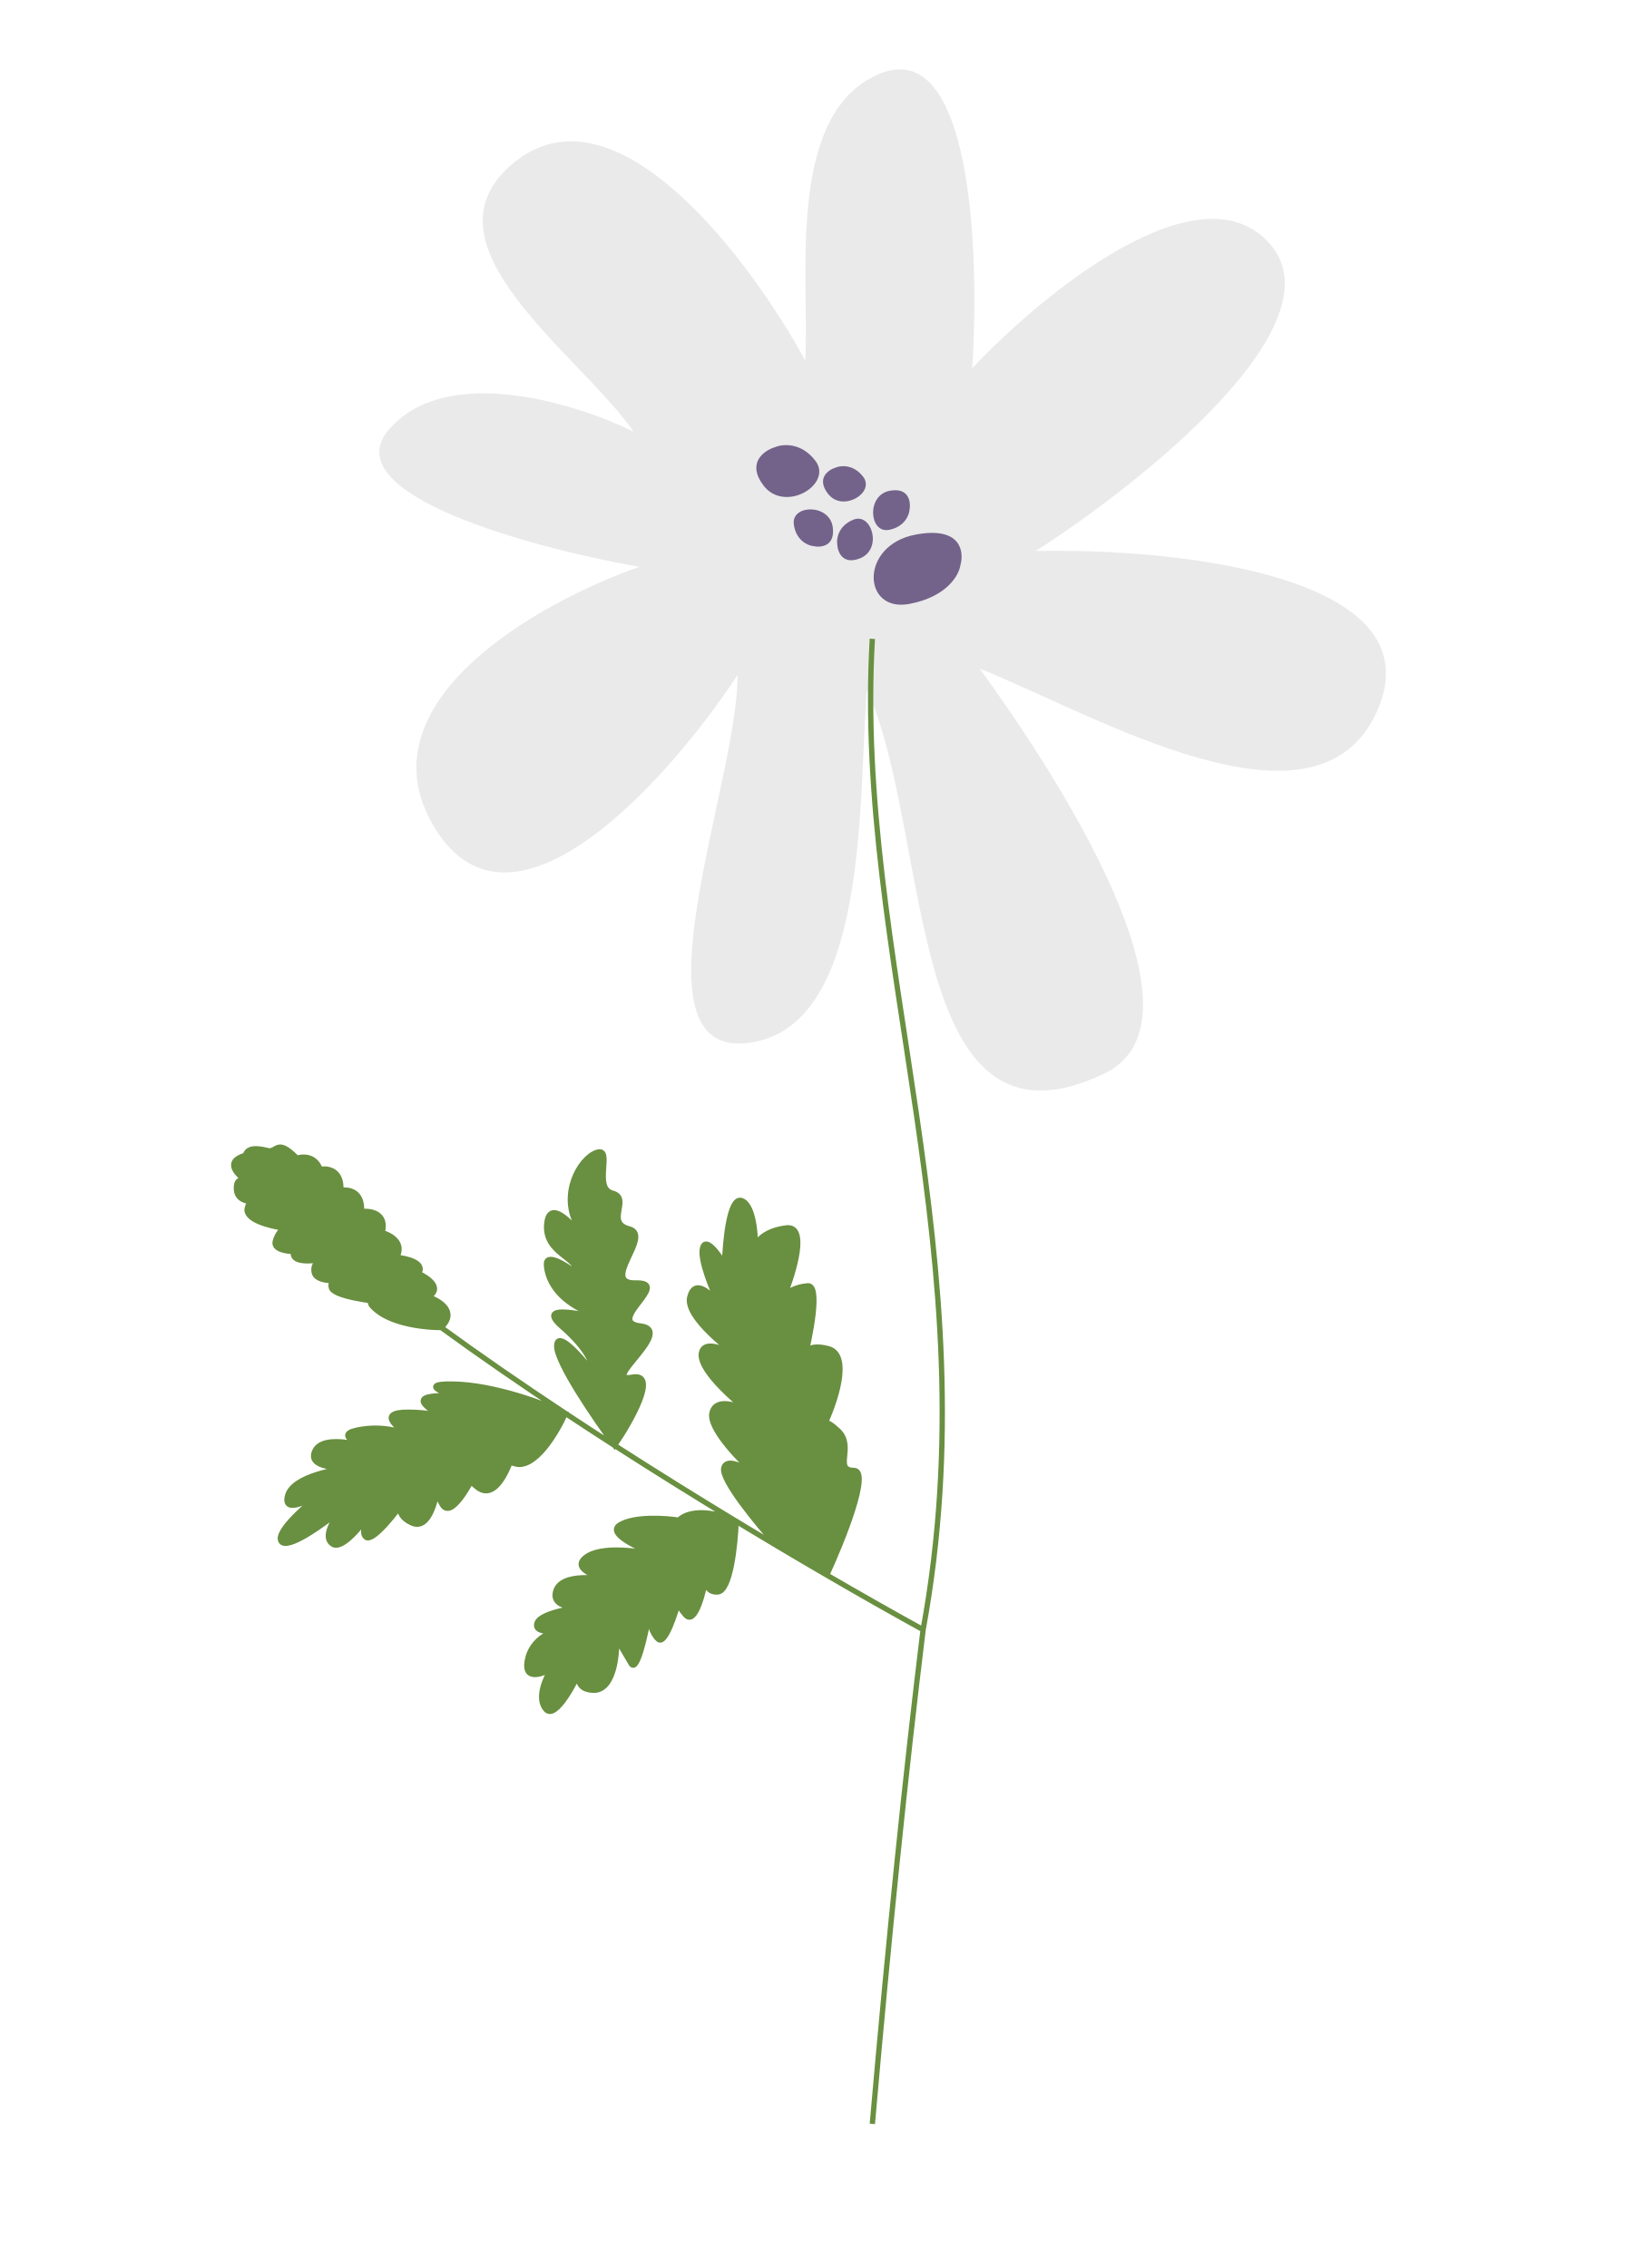
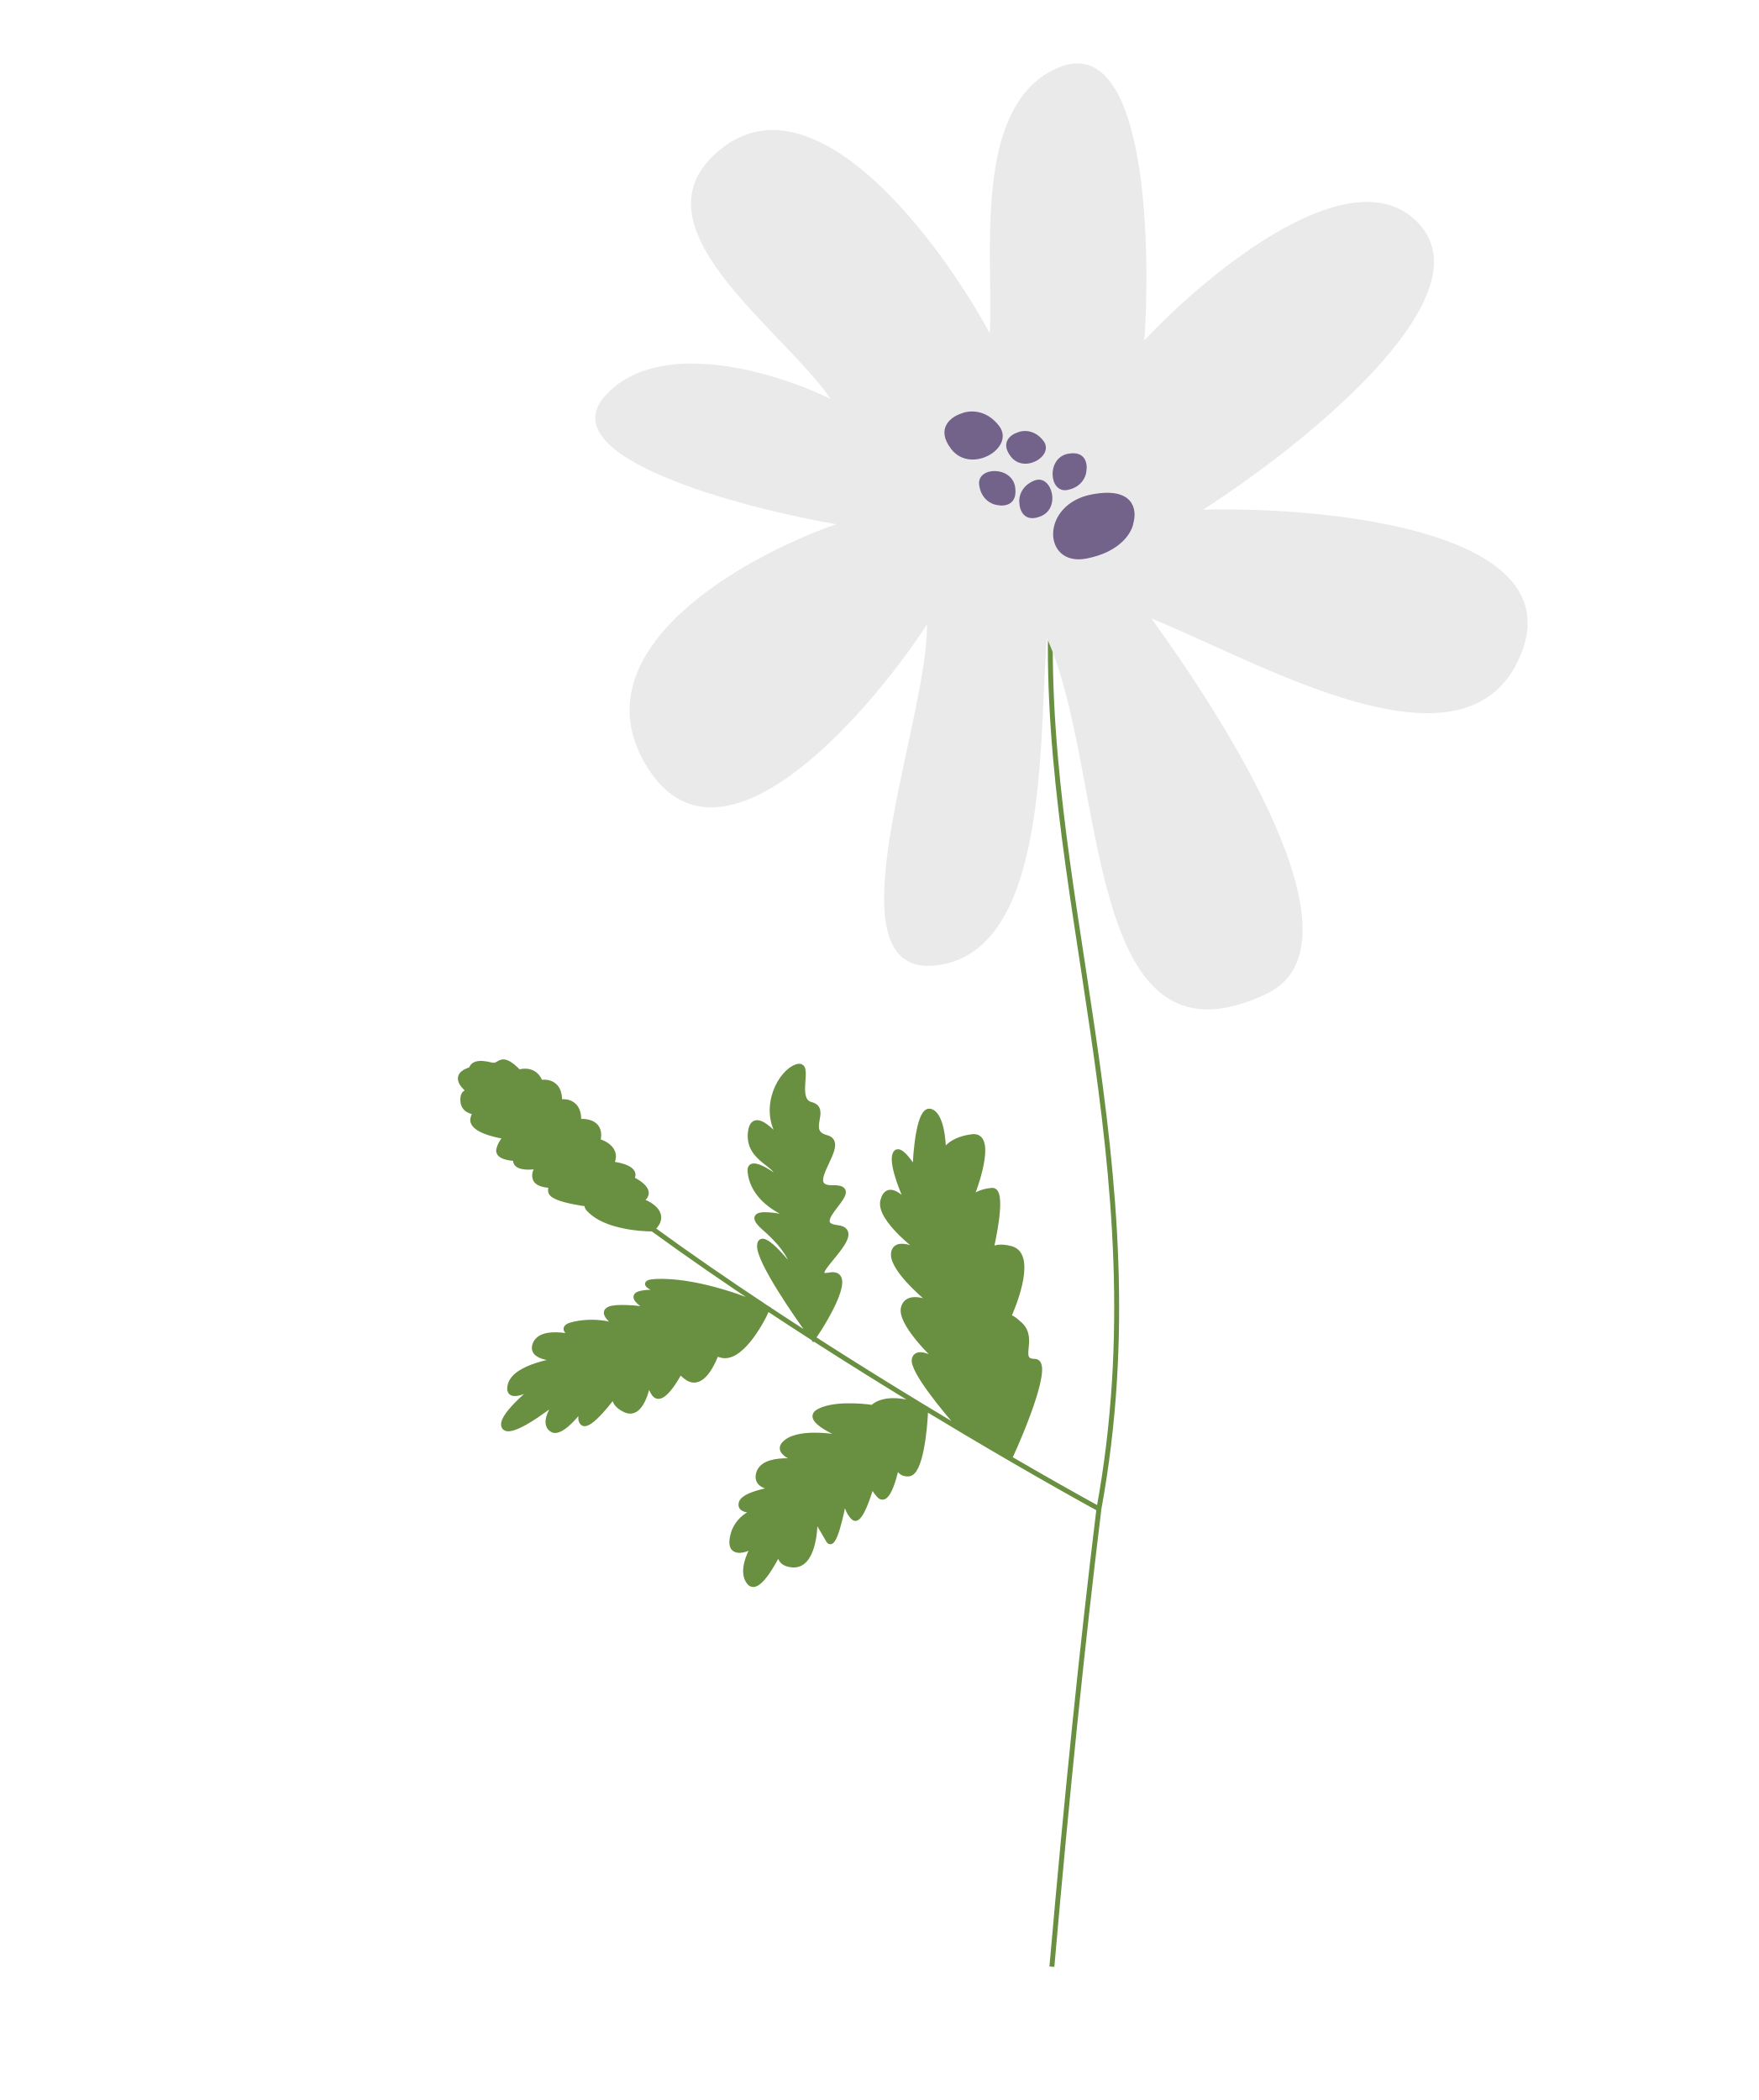
- <svg xmlns="http://www.w3.org/2000/svg" width="616" height="855" viewBox="0 0 616 855" fill="none">
-   <path d="M331.02 28.036C366.298 12.623 369.337 95.476 366.446 138.83C392.968 110.622 452.567 61.786 478.794 92.103C505.021 122.42 430.766 181.829 390.36 207.744C442.726 206.5 541.781 216.818 519.08 268.04C496.38 319.263 412.947 269.567 369.301 252.053C398.982 292.977 458.303 384.63 416.24 404.727C340.454 440.937 351.561 314.089 326.757 260.02C323.424 301.01 327.881 387.513 281.97 393.175C236.059 398.837 278.225 294.796 278.013 254.47C252.301 293.534 193.526 359.83 164.111 312.496C134.697 265.161 203.128 226.904 241.019 213.692C200.547 206.593 125.055 186.235 146.863 161.601C168.671 136.967 217.251 152.09 238.815 162.731C218.659 133.478 155.786 91.675 194.081 61.018C232.375 30.361 282.997 98.189 303.52 135.934C305.3 106.244 295.742 43.449 331.02 28.036Z" fill="#EAEAEA" />
-   <path d="M345.167 201.529C362.184 198.342 363.482 207.885 362.004 213.054C361.486 216.821 356.905 225.018 342.723 227.674C324.997 230.993 323.895 205.512 345.167 201.529Z" fill="#73628A" />
-   <path d="M335.391 185.012C342.526 183.676 343.34 189.116 342.855 192.002C342.738 194.121 341.02 198.637 335.073 199.75C327.641 201.142 326.471 186.683 335.391 185.012Z" fill="#73628A" />
-   <path d="M324.31 210.422C317.596 213.184 315.692 208.024 315.579 205.099C315.261 203.001 316.024 198.23 321.619 195.928C328.612 193.051 332.702 206.97 324.31 210.422Z" fill="#73628A" />
-   <path d="M312.057 186.092C307.661 180.315 312.157 177.147 314.954 176.285C316.9 175.438 321.707 174.948 325.37 179.762C329.95 185.779 317.553 193.313 312.057 186.092Z" fill="#73628A" />
-   <path d="M287.781 183.018C281.32 174.527 287.928 169.871 292.039 168.604C294.899 167.359 301.963 166.638 307.348 173.713C314.079 182.558 295.858 193.631 287.781 183.018Z" fill="#73628A" />
-   <path d="M313.901 198.829C314.801 206.033 309.323 206.514 306.471 205.855C304.363 205.61 299.96 203.62 299.21 197.617C298.272 190.113 312.776 189.825 313.901 198.829Z" fill="#73628A" />
-   <path d="M100.839 433.737C94.746 432.152 92.97 433.662 92.49 435.509C84.206 437.945 89.453 443.035 93.417 445.485C91.664 444.502 88.824 443.949 89.127 448.439C89.341 451.61 91.861 452.703 94.353 452.912C93.921 453.45 93.53 454.256 93.227 455.421C92.074 459.854 101.957 462.293 107.042 462.959C106.267 463.414 104.523 465.064 103.754 468.02C102.985 470.975 108.039 471.763 110.662 471.788C109.509 476.221 117.57 475.557 121.744 474.671C120.353 474.966 117.747 476.392 118.456 479.732C118.947 482.044 122.442 482.743 125.674 482.811C124.989 483.238 124.601 484.018 124.884 485.348C125.404 487.798 133.273 489.47 140.228 490.397C139.147 490.778 139.336 491.861 142.302 494.198C148.848 499.356 161.038 500.51 166.314 500.443C181.111 511.225 196.962 522.134 213.11 532.817C205.496 529.236 186.34 522.013 170.628 521.767C159.465 521.593 164.795 524.34 172.562 526.951C168.792 526.207 164.744 525.877 161.469 526.654C156.973 527.721 161.08 530.937 166.421 533.85C163.292 533.033 159.212 532.427 154.064 532.378C142.062 532.264 149.083 538.017 154.742 541.312C151.356 539.545 143.737 537.188 134.557 539.137C128.39 540.446 131.353 542.785 136.477 544.893C128.957 543.05 120.926 542.462 118.745 546.856C115.749 552.894 125.831 553.652 132.791 553.206C124.287 554.07 110.166 557.093 108.4 563.886C106.478 571.274 117.18 565.512 122.771 561.707C116.244 566.583 103.736 577.266 105.923 580.99C108.11 584.714 122.03 574.662 128.718 569.17C125.91 572.384 121.306 579.469 125.355 582.1C128.717 584.285 135.361 576.53 139.747 570.277C137.728 573.704 136.037 577.832 137.878 579.441C139.976 581.274 146.413 573.823 151.006 567.687C150.405 569.747 151.092 572.125 155.057 574.049C160.52 576.701 163.433 569.17 164.701 562.362C164.999 563.746 165.61 565.369 166.695 567.216C169.223 571.522 174.036 564.939 177.554 558.459C178.131 559.182 178.983 559.982 180.179 560.863C185.469 564.761 189.839 557.671 192.28 551.209C192.841 551.432 193.525 551.653 194.351 551.868C201.739 553.789 209.936 539.968 213.11 532.817C219.264 536.888 225.46 540.925 231.657 544.91C247.137 554.864 262.625 564.491 277.47 573.487C264.721 567.913 257.764 570.904 255.879 573.096C250.828 572.296 239.33 571.516 233.744 574.796C228.158 578.076 241.218 583.97 248.446 586.508C241.674 584.746 226.636 582.412 220.666 587.17C215.974 590.909 222.61 593.859 229.032 595.508C221.252 594.212 210.987 594.053 209.434 600.025C208.254 604.559 212.859 605.894 218.201 605.907C210.823 607.039 203.153 609.008 202.377 611.994C201.647 614.801 205.234 615.199 209.22 614.772C204.955 616.272 200.474 619.309 199.014 624.923C196.708 633.789 203.889 631.45 207.769 629.172C205.576 632.546 202.108 640.321 205.772 644.429C208.859 647.89 214.696 638.263 218.44 630.549C217.59 633.655 218.174 636.89 223.431 637.19C231.204 637.634 232.656 624.471 232.41 617.833L237.877 627.143C240.064 630.867 243.222 616.702 244.528 609.153C244.664 611.16 245.577 615.736 248.148 617.983C250.469 620.011 253.829 610.63 255.638 604.257C255.856 605.309 256.618 606.803 258.419 608.822C261.832 612.648 264.848 601.774 266.172 594.662C265.924 597.186 266.579 600.408 270.537 600.142C275.354 599.817 277.166 582.236 277.47 573.487C282.675 576.641 287.801 579.718 292.82 582.704C299.29 586.553 305.581 590.252 311.634 593.771C317.676 580.652 328.186 554.398 321.891 554.338C314.022 554.263 322.263 545.325 315.927 539.358C313.384 536.963 311.931 536.228 311.148 536.282C315.35 526.972 320.494 510.59 312.143 508.417C307.742 507.273 305.271 507.926 303.97 509.214C306.327 498.893 308.635 484.458 304.498 484.737C299.68 485.061 296.604 487.285 295.668 488.356C299.302 479.441 304.529 461.869 296.372 462.903C288.215 463.937 285.215 467.889 284.735 469.736C284.785 464.49 283.776 453.71 279.343 452.557C274.91 451.404 273.332 468.085 273.097 476.569C270.82 472.69 265.976 466.04 264.823 470.473C263.67 474.906 268.528 486.556 271.101 491.826C268.208 487.787 261.94 481.556 260.019 488.944C258.336 495.411 270.684 506.031 279.446 512.254C273.601 508.564 265.709 504.974 264.45 509.817C262.912 515.727 275.703 527.205 282.291 532.206C278.301 529.853 269.938 526.626 268.4 532.537C266.863 538.447 279.334 551.157 285.761 556.773C281.932 553.805 273.985 548.977 272.831 553.41C271.678 557.843 285.677 574.786 292.82 582.704C287.801 579.718 282.675 576.641 277.47 573.487C262.625 564.491 247.137 554.864 231.657 544.91C238.032 535.564 248.296 517.334 238.35 519.18C225.918 521.487 254.809 501.393 241.399 499.877C227.989 498.361 253.591 483.328 239.701 483.659C225.81 483.99 246.352 465.669 237.117 463.267C227.881 460.865 238.152 451.704 230.764 449.782C223.376 447.86 231.394 432.198 224.892 434.45C218.389 436.703 210.852 450.519 217.685 462.157C224.518 473.794 207.638 447.711 206.122 461.121C204.823 472.615 218.497 474.2 217.055 479.741C213.226 476.773 205.648 472.041 205.973 476.859C206.379 482.88 210.479 489.863 221.081 494.592C231.683 499.322 198.916 488.827 211.771 500.059C222.055 509.044 223.665 514.985 223.184 516.832C218.764 511.081 209.909 501.152 209.849 507.447C209.789 513.742 224.363 535.046 231.657 544.91C225.46 540.925 219.264 536.888 213.11 532.817C196.962 522.134 181.111 511.225 166.314 500.443C172.596 494.489 165.668 490.29 161.419 488.935C167.005 485.655 161.334 481.681 157.8 480.105C160.43 476.056 153.38 474.354 149.525 474.009C152.54 468.482 147.137 465.499 144.059 464.699C145.98 457.31 139.663 456.325 136.265 456.755C136.709 448.983 131.253 448.221 128.47 448.812C128.914 441.039 123.459 440.278 120.676 440.868C118.874 435.667 114.089 435.868 111.921 436.619C104.127 428.676 104.533 434.698 100.839 433.737Z" fill="#698F40" />
-   <path d="M328.812 240.83C321.891 361.07 373.67 474.009 347.95 614.361M328.813 800.671C335.005 729.614 341.305 668.719 347.95 614.361M347.95 614.361C337.48 608.598 325.152 601.631 311.634 593.771M92.49 435.509C92.97 433.662 94.746 432.152 100.839 433.737C104.533 434.698 104.127 428.676 111.921 436.619C114.089 435.868 118.874 435.667 120.676 440.868C123.459 440.278 128.914 441.039 128.47 448.812C131.253 448.221 136.709 448.983 136.265 456.755C139.663 456.325 145.98 457.31 144.059 464.699C147.137 465.499 152.54 468.482 149.525 474.009C153.38 474.354 160.43 476.056 157.8 480.105C161.334 481.681 167.005 485.655 161.419 488.935C165.668 490.29 172.596 494.489 166.314 500.443M92.49 435.509C106.919 454.13 134.123 476.987 166.314 500.443M92.49 435.509C83.948 438.02 89.792 443.353 93.782 445.705C92.095 444.609 88.802 443.621 89.127 448.439C89.451 453.256 95.099 453.279 97.882 452.688C96.811 451.752 94.38 450.988 93.227 455.421C92.074 459.854 101.957 462.293 107.042 462.959C106.267 463.414 104.523 465.064 103.754 468.02C102.985 470.975 108.039 471.764 110.662 471.788C109.509 476.221 117.57 475.557 121.744 474.671C120.353 474.966 117.747 476.392 118.456 479.732C119.165 483.071 126.14 483.045 129.539 482.614C127.691 482.134 124.175 482.008 124.884 485.348C125.593 488.687 139.956 490.583 147.048 491.113C142.739 489.992 135.756 489.039 142.302 494.198C148.848 499.356 161.038 500.511 166.314 500.443M166.314 500.443C181.111 511.225 196.962 522.134 213.11 532.817M311.634 593.771C317.676 580.652 328.186 554.398 321.891 554.338C314.022 554.263 322.263 545.325 315.927 539.358C310.858 534.584 310.121 536.408 310.386 537.916C314.666 529.044 321.008 510.724 312.143 508.417C303.277 506.111 302.242 511.101 302.833 513.884C305.395 504.033 309.315 484.412 304.498 484.737C299.68 485.061 296.604 487.285 295.668 488.356C299.302 479.441 304.529 461.869 296.372 462.903C288.215 463.937 285.215 467.889 284.735 469.736C284.785 464.49 283.776 453.71 279.343 452.557C274.91 451.404 273.332 468.085 273.097 476.569C270.82 472.69 265.976 466.04 264.823 470.473C263.67 474.906 268.528 486.556 271.101 491.826C268.208 487.787 261.94 481.556 260.019 488.944C258.097 496.332 274.486 509.14 282.92 514.621C277.404 510.557 265.987 503.906 264.45 509.817C262.912 515.727 275.703 527.205 282.291 532.206C278.301 529.853 269.938 526.626 268.4 532.537C266.863 538.447 279.334 551.157 285.761 556.773C281.932 553.805 273.985 548.977 272.831 553.41C271.678 557.843 285.677 574.786 292.82 582.704M311.634 593.771C305.581 590.252 299.29 586.553 292.82 582.704M292.82 582.704C287.801 579.718 282.675 576.641 277.47 573.487M231.657 544.91C238.032 535.564 248.296 517.334 238.35 519.18C225.918 521.487 254.809 501.393 241.399 499.877C227.989 498.361 253.591 483.328 239.701 483.659C225.81 483.99 246.352 465.669 237.117 463.267C227.881 460.865 238.152 451.704 230.764 449.782C223.376 447.86 231.394 432.198 224.892 434.45C218.389 436.703 210.852 450.519 217.685 462.157C224.518 473.794 207.638 447.711 206.122 461.121C204.823 472.615 218.497 474.2 217.055 479.741C213.226 476.773 205.648 472.041 205.973 476.859C206.379 482.88 210.479 489.863 221.081 494.592C231.683 499.322 198.916 488.827 211.771 500.059C222.055 509.044 223.665 514.985 223.184 516.832C218.764 511.081 209.909 501.152 209.849 507.447C209.789 513.742 224.363 535.046 231.657 544.91ZM231.657 544.91C247.137 554.864 262.625 564.491 277.47 573.487M231.657 544.91C225.46 540.925 219.264 536.888 213.11 532.817M277.47 573.487C277.166 582.236 275.354 599.817 270.537 600.142C265.719 600.466 265.796 595.622 266.437 593.159C265.291 600.092 262.083 612.93 258.419 608.822C254.754 604.714 255.39 602.775 256.166 602.32C254.564 608.477 250.719 620.229 248.148 617.983C245.577 615.736 244.664 611.16 244.528 609.153C243.222 616.702 240.064 630.867 237.877 627.143C235.69 623.419 233.321 619.385 232.41 617.833C232.656 624.471 231.204 637.634 223.431 637.19C215.659 636.746 218.1 629.888 220.292 626.514C216.979 634.197 209.437 648.538 205.772 644.429C202.108 640.321 205.576 632.546 207.769 629.172C203.889 631.45 196.708 633.789 199.014 624.923C201.32 616.057 211.157 613.62 215.787 613.51C210.836 614.851 201.224 616.427 202.377 611.994C203.53 607.561 219.876 605.37 227.905 604.829C220.947 606.306 207.512 607.413 209.434 600.025C211.356 592.637 226.613 594.633 234.001 596.555C227.068 595.409 214.695 591.928 220.666 587.17C226.636 582.412 241.674 584.746 248.446 586.508C241.218 583.97 228.158 578.076 233.744 574.796C239.33 571.516 250.828 572.296 255.879 573.096C257.764 570.904 264.721 567.913 277.47 573.487ZM213.11 532.817C209.936 539.968 201.739 553.789 194.351 551.868C186.963 549.946 190.864 547.583 193.738 546.642C191.977 553.414 186.799 565.74 180.179 560.863C173.56 555.986 177.471 553.585 180.254 552.994C177.101 560.062 169.975 572.802 166.695 567.216C163.415 561.63 164.467 558.091 165.403 557.02C164.872 564.113 162.061 577.449 155.057 574.049C148.053 570.65 151.277 565.835 153.765 563.853C149.541 569.985 140.449 581.688 137.878 579.441C135.307 577.195 139.624 570.035 142.103 566.736C138.207 572.953 129.403 584.731 125.355 582.1C121.306 579.469 125.91 572.384 128.718 569.17C122.03 574.662 108.11 584.714 105.923 580.99C103.736 577.266 116.244 566.583 122.771 561.707C117.18 565.512 106.478 571.274 108.4 563.886C110.321 556.497 126.86 553.568 134.888 553.027C128.126 553.754 115.43 553.537 118.745 546.856C122.061 540.175 138.901 545.012 146.907 548.265C138.616 546.108 124.538 541.264 134.557 539.137C144.576 537.01 152.735 540.012 155.563 541.779C149.817 538.595 141.474 532.259 154.064 532.378C166.654 532.497 172.855 535.951 174.381 537.663C167.275 534.658 154.743 528.25 161.469 526.654C168.194 525.058 178.175 528.132 182.325 529.869C171.879 527.066 154.915 521.521 170.628 521.767C186.34 522.013 205.496 529.236 213.11 532.817Z" stroke="#698F40" stroke-width="2" />
+ <svg xmlns="http://www.w3.org/2000/svg" width="536" height="640" viewBox="0 0 536 640" fill="none">
+   <path d="M149.835 324.573C145.272 323.386 143.942 324.517 143.582 325.9C137.378 327.724 141.308 331.536 144.277 333.371C142.964 332.635 140.837 332.221 141.064 335.583C141.224 337.958 143.111 338.777 144.977 338.933C144.654 339.337 144.361 339.94 144.134 340.813C143.271 344.133 150.672 345.959 154.481 346.458C153.9 346.799 152.594 348.035 152.018 350.248C151.443 352.461 155.228 353.052 157.192 353.07C156.328 356.39 162.365 355.893 165.492 355.229C164.45 355.45 162.498 356.518 163.029 359.019C163.397 360.751 166.014 361.274 168.434 361.325C167.921 361.645 167.631 362.23 167.843 363.225C168.232 365.06 174.125 366.313 179.335 367.007C178.525 367.292 178.667 368.103 180.888 369.853C185.791 373.716 194.919 374.581 198.871 374.531C209.953 382.606 221.824 390.776 233.918 398.776C228.216 396.095 213.869 390.685 202.102 390.501C193.742 390.37 197.733 392.428 203.551 394.383C200.727 393.826 197.695 393.578 195.242 394.161C191.876 394.96 194.951 397.368 198.951 399.55C196.608 398.938 193.552 398.484 189.696 398.448C180.708 398.362 185.966 402.671 190.205 405.139C187.668 403.815 181.963 402.05 175.088 403.509C170.469 404.49 172.688 406.242 176.525 407.82C170.893 406.44 164.879 406 163.246 409.29C161.002 413.813 168.553 414.38 173.765 414.046C167.396 414.693 156.821 416.957 155.498 422.044C154.058 427.578 162.073 423.262 166.26 420.413C161.372 424.065 152.005 432.065 153.643 434.854C155.28 437.643 165.706 430.115 170.714 426.002C168.611 428.409 165.163 433.715 168.195 435.685C170.714 437.322 175.689 431.514 178.975 426.831C177.462 429.397 176.196 432.489 177.575 433.694C179.146 435.067 183.966 429.487 187.407 424.891C186.956 426.434 187.471 428.215 190.44 429.656C194.532 431.642 196.713 426.002 197.663 420.903C197.886 421.94 198.344 423.155 199.156 424.538C201.05 427.763 204.655 422.833 207.289 417.98C207.721 418.522 208.359 419.121 209.255 419.781C213.217 422.7 216.49 417.39 218.317 412.551C218.738 412.718 219.25 412.883 219.869 413.044C225.402 414.483 231.54 404.132 233.918 398.776C238.526 401.825 243.167 404.849 247.808 407.833C259.401 415.288 271.001 422.498 282.118 429.235C272.57 425.061 267.36 427.3 265.948 428.942C262.166 428.343 253.555 427.759 249.371 430.215C245.188 432.671 254.969 437.086 260.382 438.987C255.31 437.667 244.048 435.919 239.576 439.483C236.062 442.283 241.033 444.492 245.842 445.727C240.015 444.757 232.328 444.638 231.164 449.11C230.281 452.506 233.73 453.505 237.731 453.515C232.205 454.363 226.461 455.837 225.879 458.074C225.332 460.176 228.019 460.474 231.004 460.154C227.81 461.278 224.454 463.552 223.361 467.757C221.634 474.397 227.012 472.645 229.917 470.939C228.276 473.466 225.678 479.289 228.422 482.365C230.734 484.957 235.105 477.747 237.91 471.97C237.273 474.296 237.71 476.719 241.648 476.944C247.469 477.277 248.556 467.418 248.372 462.447L252.466 469.42C254.104 472.209 256.469 461.599 257.448 455.946C257.549 457.449 258.233 460.877 260.158 462.559C261.897 464.078 264.413 457.052 265.768 452.279C265.931 453.067 266.502 454.186 267.85 455.698C270.406 458.564 272.666 450.42 273.657 445.093C273.472 446.984 273.962 449.397 276.926 449.197C280.534 448.954 281.891 435.788 282.118 429.235C286.017 431.597 289.856 433.902 293.615 436.138C298.46 439.021 303.172 441.79 307.705 444.426C312.23 434.601 320.101 414.938 315.386 414.894C309.493 414.838 315.665 408.144 310.92 403.675C309.015 401.881 307.927 401.331 307.341 401.371C310.488 394.399 314.34 382.13 308.086 380.503C304.79 379.646 302.939 380.134 301.965 381.099C303.73 373.369 305.459 362.559 302.36 362.768C298.752 363.011 296.448 364.676 295.747 365.478C298.469 358.802 302.384 345.642 296.275 346.416C290.166 347.19 287.919 350.15 287.559 351.533C287.597 347.605 286.841 339.531 283.521 338.668C280.201 337.804 279.02 350.297 278.844 356.651C277.138 353.746 273.51 348.765 272.647 352.085C271.783 355.405 275.421 364.13 277.349 368.077C275.182 365.052 270.488 360.385 269.049 365.919C267.789 370.762 277.036 378.716 283.598 383.376C279.221 380.612 273.311 377.924 272.367 381.551C271.216 385.977 280.795 394.574 285.729 398.318C282.741 396.557 276.477 394.14 275.326 398.566C274.175 402.993 283.514 412.511 288.328 416.717C285.46 414.494 279.508 410.879 278.645 414.199C277.781 417.519 288.265 430.208 293.615 436.138C289.856 433.902 286.017 431.597 282.118 429.235C271.001 422.498 259.401 415.288 247.808 407.833C252.583 400.834 260.269 387.181 252.82 388.563C243.51 390.291 265.147 375.242 255.104 374.107C245.061 372.971 264.235 361.713 253.832 361.961C243.429 362.209 258.814 348.487 251.897 346.688C244.98 344.889 252.672 338.029 247.139 336.589C241.606 335.15 247.611 323.42 242.741 325.107C237.872 326.794 232.227 337.141 237.344 345.857C242.462 354.573 229.82 335.038 228.684 345.081C227.711 353.69 237.952 354.876 236.873 359.026C234.005 356.804 228.329 353.26 228.573 356.868C228.876 361.377 231.947 366.607 239.887 370.149C247.827 373.691 223.287 365.831 232.915 374.243C240.617 380.972 241.822 385.421 241.463 386.805C238.152 382.497 231.52 375.062 231.475 379.776C231.431 384.491 242.345 400.445 247.808 407.833C243.167 404.849 238.526 401.825 233.918 398.776C221.824 390.776 209.953 382.606 198.871 374.531C203.575 370.071 198.387 366.927 195.205 365.912C199.389 363.455 195.141 360.48 192.494 359.299C194.465 356.267 189.184 354.992 186.297 354.733C188.556 350.594 184.509 348.36 182.203 347.761C183.643 342.227 178.912 341.489 176.366 341.812C176.699 335.991 172.613 335.42 170.529 335.863C170.862 330.042 166.776 329.471 164.692 329.914C163.342 326.018 159.758 326.169 158.135 326.731C152.298 320.782 152.602 325.292 149.835 324.573Z" fill="#698F40" />
+   <path d="M320.57 180.1C315.386 270.151 354.165 354.733 334.903 459.846M320.57 599.378C325.208 546.162 329.926 500.557 334.903 459.846M334.903 459.846C327.062 455.531 317.828 450.312 307.705 444.426M143.582 325.9C143.942 324.517 145.272 323.386 149.835 324.573C152.602 325.292 152.298 320.782 158.135 326.731C159.758 326.169 163.342 326.018 164.692 329.914C166.776 329.471 170.862 330.042 170.529 335.863C172.613 335.42 176.699 335.991 176.366 341.812C178.912 341.489 183.643 342.227 182.203 347.761C184.509 348.36 188.556 350.594 186.297 354.733C189.184 354.992 194.465 356.267 192.494 359.299C195.141 360.48 199.389 363.455 195.205 365.912C198.387 366.927 203.575 370.071 198.871 374.531M143.582 325.9C154.389 339.846 174.762 356.963 198.871 374.531M143.582 325.9C137.185 327.781 141.562 331.774 144.55 333.536C143.287 332.715 140.821 331.975 141.064 335.583C141.307 339.191 145.536 339.208 147.62 338.766C146.818 338.065 144.998 337.493 144.134 340.813C143.271 344.133 150.672 345.959 154.481 346.458C153.9 346.799 152.594 348.035 152.018 350.248C151.443 352.461 155.228 353.052 157.192 353.07C156.328 356.39 162.365 355.893 165.492 355.229C164.45 355.45 162.498 356.518 163.029 359.019C163.56 361.521 168.784 361.501 171.329 361.178C169.946 360.818 167.312 360.724 167.843 363.225C168.374 365.726 179.131 367.146 184.443 367.543C181.215 366.703 175.985 365.99 180.888 369.853C185.791 373.716 194.919 374.581 198.871 374.531M198.871 374.531C209.953 382.606 221.824 390.776 233.918 398.776M307.705 444.426C312.23 434.601 320.101 414.938 315.386 414.894C309.493 414.838 315.665 408.144 310.92 403.675C307.124 400.099 306.572 401.465 306.77 402.595C309.975 395.951 314.725 382.23 308.086 380.503C301.446 378.776 300.671 382.513 301.113 384.597C303.032 377.219 305.968 362.525 302.36 362.768C298.752 363.011 296.448 364.676 295.747 365.478C298.469 358.802 302.384 345.642 296.275 346.416C290.166 347.19 287.919 350.15 287.559 351.533C287.597 347.605 286.841 339.531 283.521 338.668C280.201 337.804 279.02 350.297 278.844 356.651C277.138 353.746 273.51 348.765 272.647 352.085C271.783 355.405 275.421 364.13 277.349 368.077C275.182 365.052 270.488 360.385 269.049 365.919C267.609 371.452 279.883 381.044 286.2 385.149C282.069 382.105 273.519 377.124 272.367 381.551C271.216 385.977 280.795 394.574 285.729 398.318C282.741 396.557 276.477 394.14 275.326 398.566C274.175 402.993 283.514 412.511 288.328 416.717C285.46 414.494 279.508 410.879 278.645 414.199C277.781 417.519 288.265 430.208 293.615 436.138M307.705 444.426C303.172 441.79 298.46 439.021 293.615 436.138M293.615 436.138C289.856 433.902 286.017 431.597 282.118 429.235M247.808 407.833C252.583 400.834 260.269 387.181 252.82 388.563C243.51 390.291 265.147 375.242 255.104 374.107C245.061 372.971 264.235 361.713 253.832 361.961C243.429 362.209 258.814 348.487 251.897 346.688C244.98 344.889 252.672 338.029 247.139 336.589C241.606 335.15 247.611 323.42 242.741 325.107C237.872 326.794 232.227 337.141 237.344 345.857C242.462 354.573 229.82 335.038 228.684 345.081C227.711 353.69 237.952 354.876 236.873 359.026C234.005 356.804 228.329 353.26 228.573 356.868C228.876 361.377 231.947 366.607 239.887 370.149C247.827 373.691 223.287 365.831 232.915 374.243C240.617 380.972 241.822 385.421 241.463 386.805C238.152 382.497 231.52 375.062 231.475 379.776C231.431 384.491 242.345 400.445 247.808 407.833ZM247.808 407.833C259.401 415.288 271.001 422.498 282.118 429.235M247.808 407.833C243.167 404.849 238.526 401.825 233.918 398.776M282.118 429.235C281.891 435.788 280.534 448.954 276.926 449.197C273.318 449.44 273.376 445.812 273.855 443.968C272.997 449.16 270.595 458.775 267.85 455.698C265.106 452.621 265.582 451.17 266.163 450.829C264.964 455.44 262.084 464.241 260.158 462.559C258.233 460.877 257.549 457.449 257.448 455.946C256.469 461.599 254.104 472.209 252.466 469.42C250.829 466.631 249.054 463.609 248.372 462.447C248.556 467.418 247.469 477.277 241.648 476.944C235.827 476.611 237.655 471.475 239.297 468.948C236.815 474.702 231.167 485.442 228.422 482.365C225.678 479.289 228.276 473.466 229.917 470.939C227.012 472.645 221.634 474.397 223.361 467.757C225.088 461.117 232.455 459.291 235.922 459.209C232.215 460.214 225.016 461.393 225.879 458.074C226.743 454.754 238.985 453.113 244.998 452.708C239.787 453.814 229.725 454.643 231.164 449.11C232.604 443.577 244.03 445.072 249.563 446.511C244.371 445.653 235.105 443.046 239.576 439.483C244.048 435.919 255.31 437.667 260.382 438.987C254.969 437.086 245.188 432.671 249.371 430.215C253.555 427.759 262.166 428.343 265.948 428.942C267.36 427.3 272.57 425.061 282.118 429.235ZM233.918 398.776C231.54 404.132 225.402 414.483 219.869 413.044C214.335 411.604 217.257 409.835 219.41 409.13C218.091 414.202 214.213 423.433 209.255 419.781C204.297 416.128 207.227 414.33 209.311 413.888C206.949 419.181 201.612 428.722 199.156 424.538C196.7 420.355 197.487 417.705 198.188 416.902C197.791 422.214 195.686 432.202 190.44 429.656C185.195 427.11 187.61 423.504 189.473 422.02C186.309 426.612 179.5 435.377 177.575 433.694C175.649 432.012 178.882 426.65 180.739 424.179C177.821 428.835 171.228 437.656 168.196 435.685C165.163 433.715 168.611 428.409 170.714 426.002C165.706 430.115 155.28 437.643 153.643 434.854C152.005 432.065 161.372 424.065 166.26 420.413C162.073 423.262 154.058 427.578 155.498 422.044C156.937 416.511 169.323 414.317 175.336 413.912C170.271 414.456 160.763 414.294 163.246 409.29C165.729 404.287 178.341 407.909 184.337 410.346C178.127 408.731 167.584 405.102 175.088 403.509C182.591 401.916 188.702 404.165 190.819 405.488C186.516 403.104 180.267 398.358 189.696 398.448C199.125 398.537 203.769 401.123 204.913 402.405C199.591 400.155 190.205 395.356 195.242 394.161C200.279 392.965 207.754 395.268 210.862 396.568C203.039 394.469 190.334 390.317 202.102 390.501C213.869 390.685 228.216 396.095 233.918 398.776Z" stroke="#698F40" stroke-width="1.498" />
+   <path d="M322.224 20.731C348.644 9.187 350.92 71.238 348.755 103.707C368.618 82.582 413.253 46.007 432.895 68.712C452.537 91.417 396.926 135.91 366.665 155.318C405.883 154.387 480.067 162.114 463.066 200.476C446.065 238.837 383.58 201.619 350.893 188.503C373.122 219.151 417.548 287.792 386.047 302.844C329.289 329.962 337.607 234.963 319.031 194.469C316.535 225.168 319.872 289.952 285.488 294.192C251.105 298.432 282.684 220.514 282.525 190.312C263.269 219.569 219.251 269.219 197.222 233.769C175.193 198.319 226.442 169.668 254.82 159.773C224.509 154.456 167.971 139.21 184.304 120.761C200.637 102.312 237.02 113.638 253.169 121.607C238.074 99.699 190.987 68.391 219.666 45.432C248.346 22.472 286.258 73.27 301.628 101.538C302.961 79.303 295.803 32.274 322.224 20.731Z" fill="#EAEAEA" />
+   <path d="M332.817 150.661C345.562 148.274 346.534 155.421 345.427 159.293C345.039 162.114 341.608 168.253 330.988 170.242C317.712 172.728 316.886 153.644 332.817 150.661Z" fill="#73628A" />
+   <path d="M325.498 138.291C330.842 137.29 331.451 141.364 331.088 143.526C331.001 145.113 329.714 148.495 325.261 149.329C319.694 150.371 318.818 139.542 325.498 138.291Z" fill="#73628A" />
+   <path d="M317.199 157.326C312.171 159.394 310.744 155.53 310.66 153.339C310.422 151.768 310.993 148.195 315.183 146.471C320.42 144.317 323.484 154.74 317.199 157.326Z" fill="#73628A" />
+   <path d="M308.021 139.102C304.728 134.775 308.095 132.402 310.19 131.757C311.647 131.123 315.247 130.755 317.991 134.361C321.421 138.867 312.136 144.51 308.021 139.102Z" fill="#73628A" />
+   <path d="M289.842 136.798C285.003 130.439 289.952 126.952 293.031 126.003C295.173 125.071 300.464 124.531 304.497 129.83C309.537 136.453 295.892 144.746 289.842 136.798Z" fill="#73628A" />
+   <path d="M309.402 148.644C310.077 154.039 305.973 154.399 303.837 153.905C302.259 153.722 298.961 152.231 298.4 147.736C297.697 142.116 308.56 141.9 309.402 148.644Z" fill="#73628A" />
</svg>
